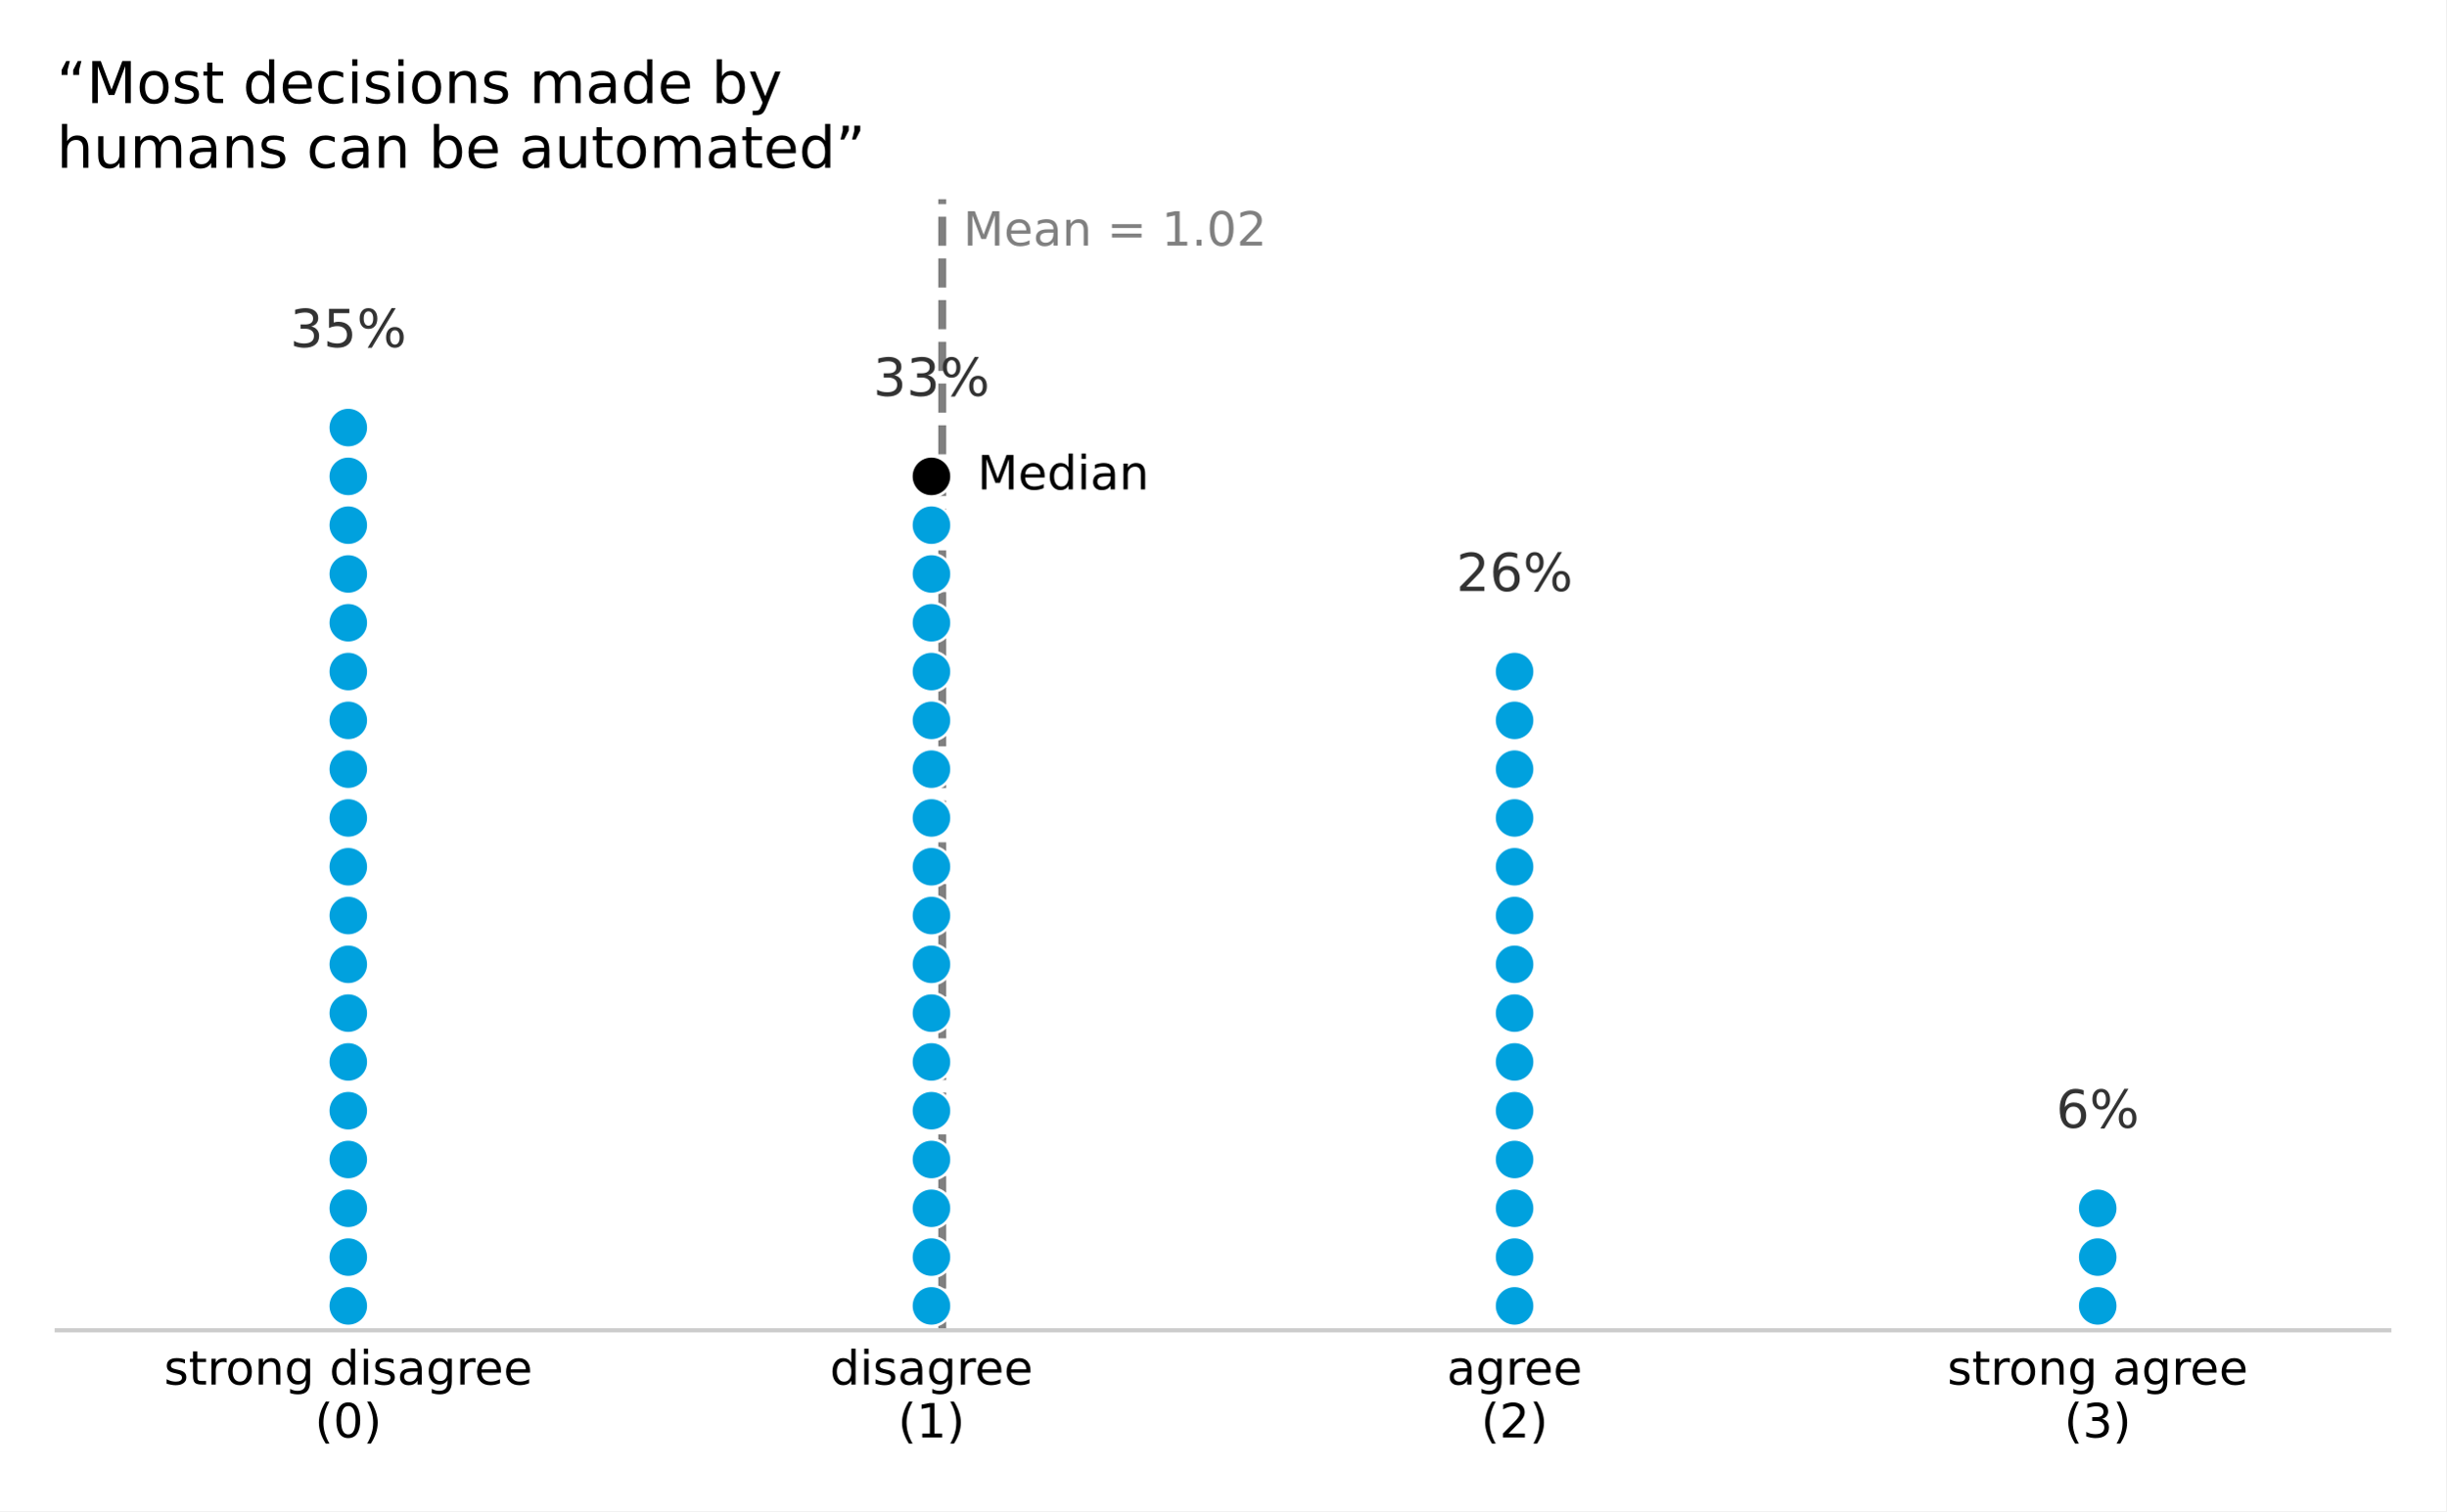
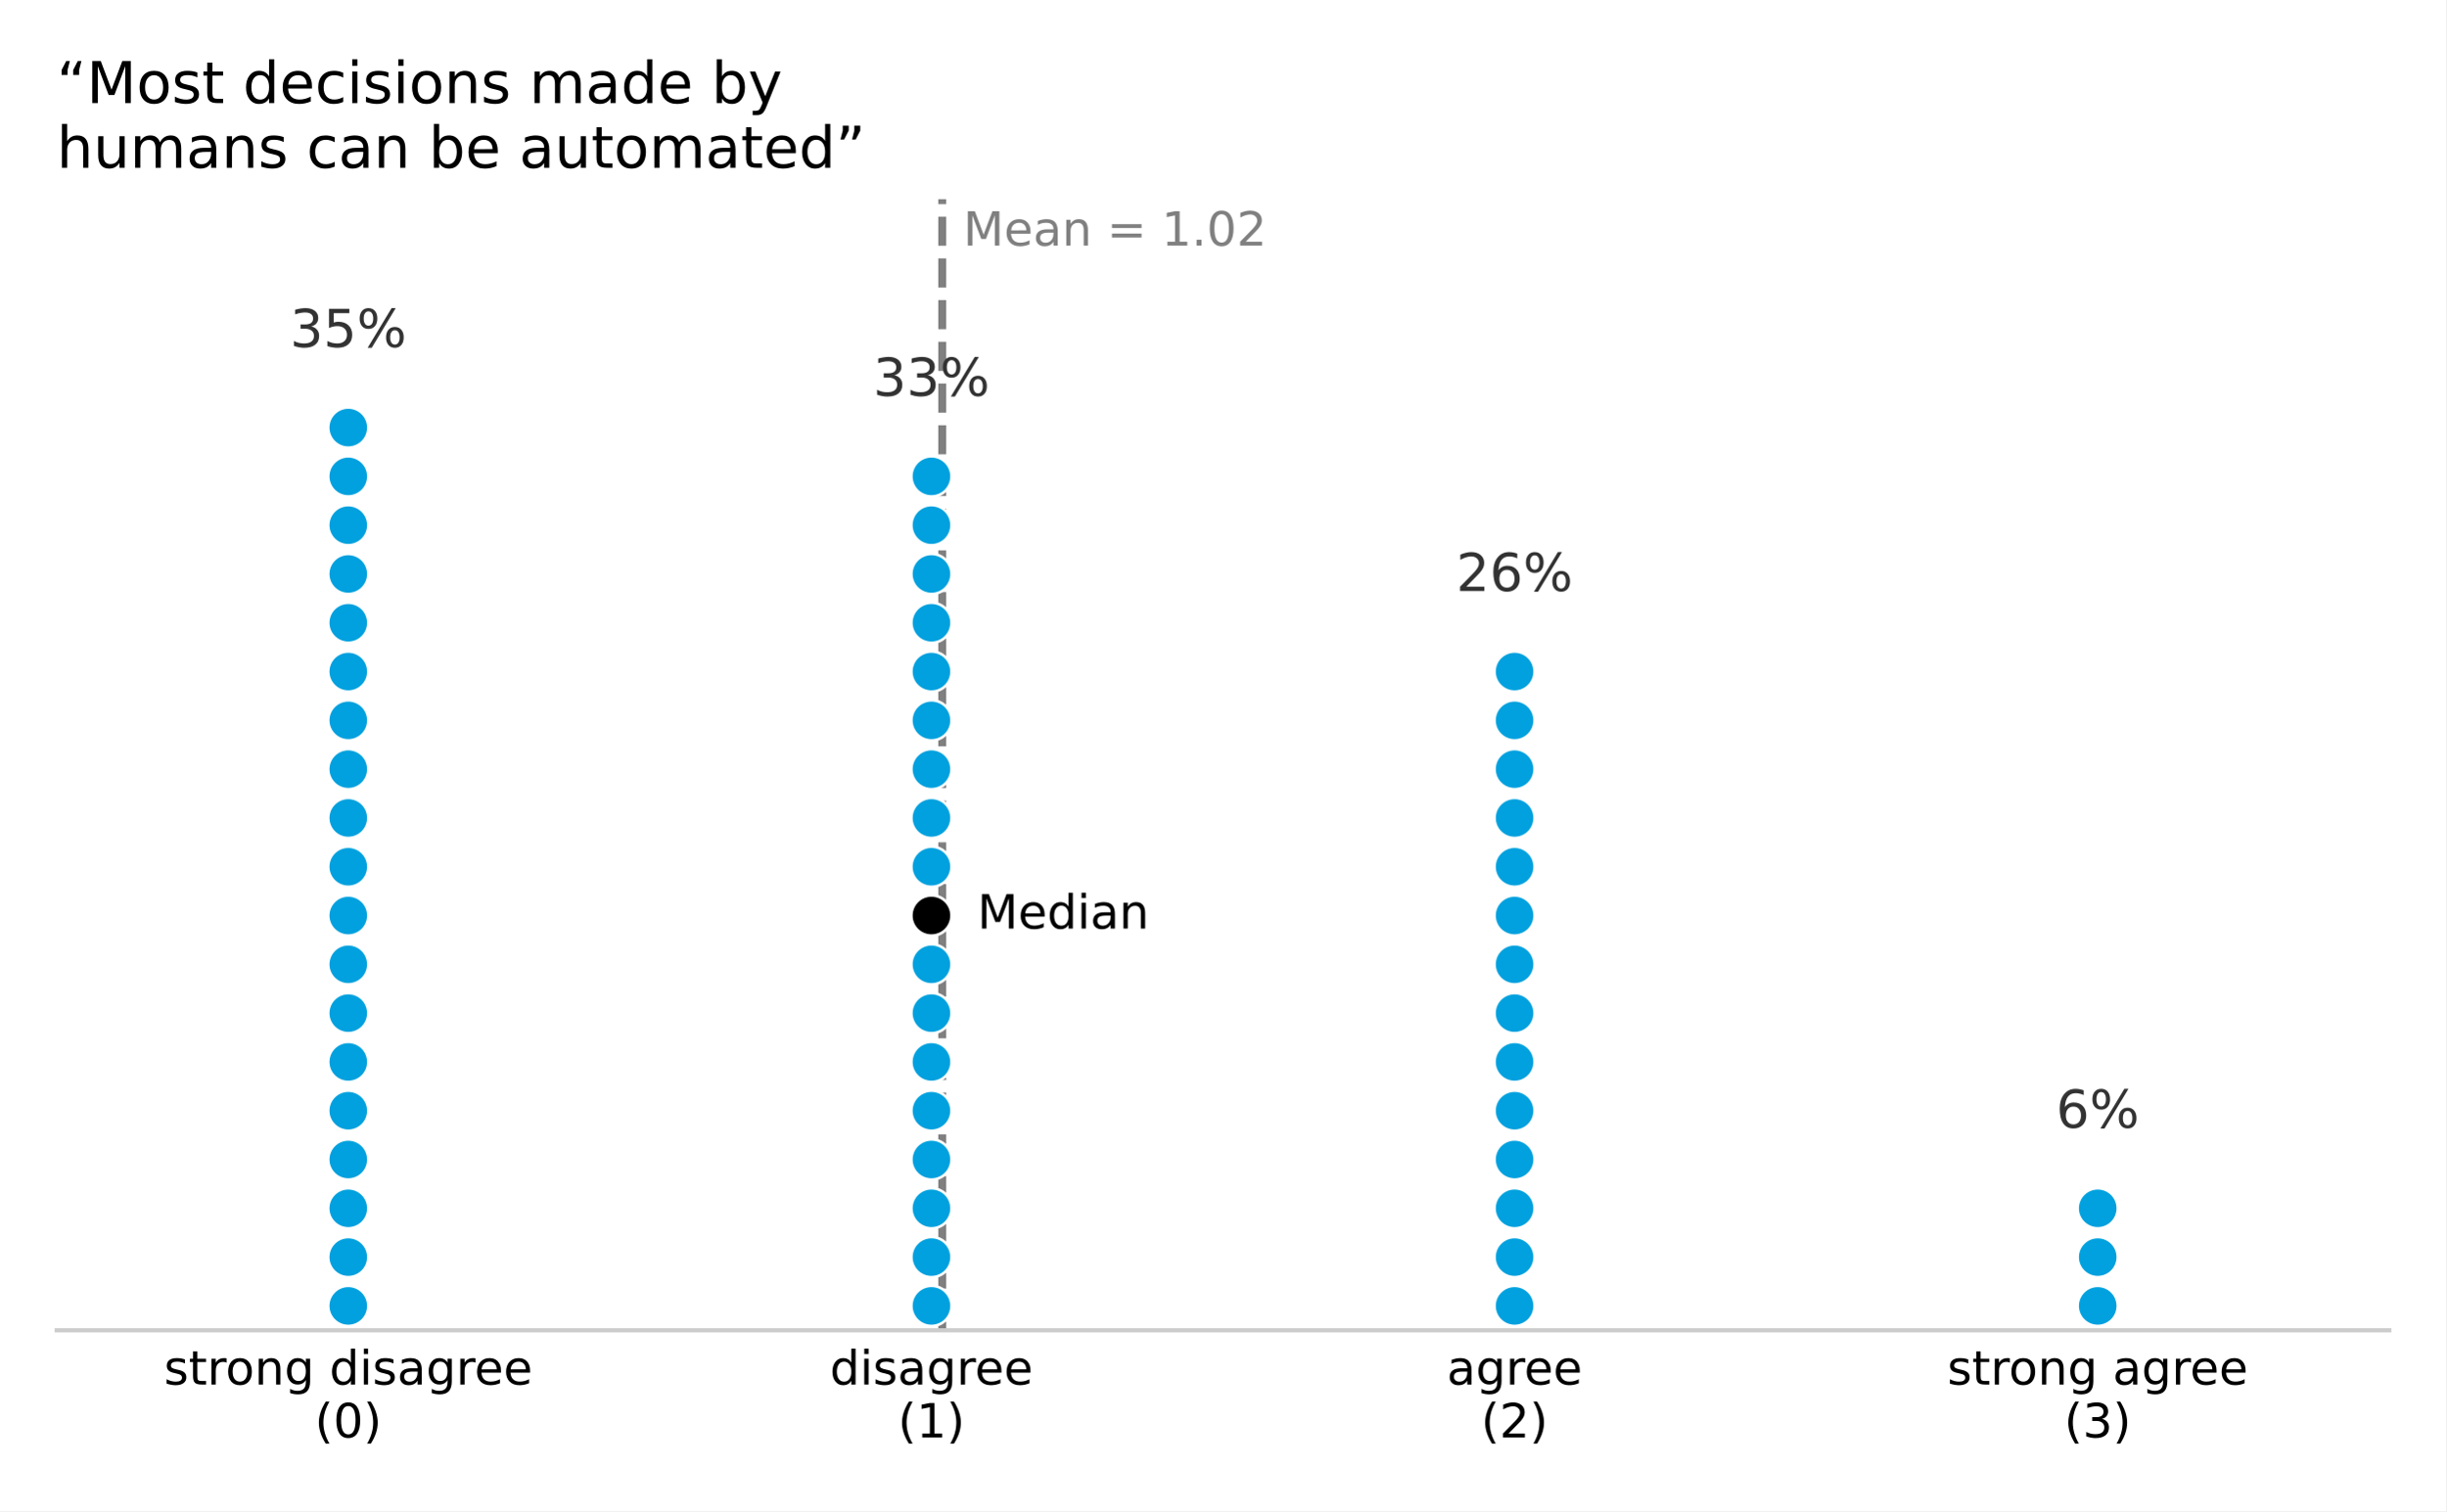
<svg xmlns="http://www.w3.org/2000/svg" xmlns:xlink="http://www.w3.org/1999/xlink" width="465.984pt" height="288pt" viewBox="0 0 465.984 288" version="1.1">
  <defs>
    <style type="text/css">*{stroke-linejoin: round; stroke-linecap: butt}</style>
  </defs>
  <g id="figure_1">
    <g id="patch_1">
      <path d="M 0 288  L 465.984 288  L 465.984 0  L 0 0  z " style="fill: #ffffff" />
    </g>
    <g id="axes_1">
      <g id="patch_2">
        <path d="M 10.8 253.54  L 455.184 253.54  L 455.184 37.968  L 10.8 37.968  z " style="fill: #ffffff" />
      </g>
      <g id="matplotlib.axis_1">
        <g id="xtick_1">
          <g id="line2d_1" />
          <g id="text_1">
            <g transform="translate(31.24659 263.8786) scale(0.09 -0.09)">
              <defs>
                <path id="DejaVuSans-73" d="M 2834 3397  L 2834 2853  Q 2591 2978 2328 3040  Q 2066 3103 1784 3103  Q 1356 3103 1142 2972  Q 928 2841 928 2578  Q 928 2378 1081 2264  Q 1234 2150 1697 2047  L 1894 2003  Q 2506 1872 2764 1633  Q 3022 1394 3022 966  Q 3022 478 2636 193  Q 2250 -91 1575 -91  Q 1294 -91 989 -36  Q 684 19 347 128  L 347 722  Q 666 556 975 473  Q 1284 391 1588 391  Q 1994 391 2212 530  Q 2431 669 2431 922  Q 2431 1156 2273 1281  Q 2116 1406 1581 1522  L 1381 1569  Q 847 1681 609 1914  Q 372 2147 372 2553  Q 372 3047 722 3315  Q 1072 3584 1716 3584  Q 2034 3584 2315 3537  Q 2597 3491 2834 3397  z " transform="scale(0.015625)" />
                <path id="DejaVuSans-74" d="M 1172 4494  L 1172 3500  L 2356 3500  L 2356 3053  L 1172 3053  L 1172 1153  Q 1172 725 1289 603  Q 1406 481 1766 481  L 2356 481  L 2356 0  L 1766 0  Q 1100 0 847 248  Q 594 497 594 1153  L 594 3053  L 172 3053  L 172 3500  L 594 3500  L 594 4494  L 1172 4494  z " transform="scale(0.015625)" />
                <path id="DejaVuSans-72" d="M 2631 2963  Q 2534 3019 2420 3045  Q 2306 3072 2169 3072  Q 1681 3072 1420 2755  Q 1159 2438 1159 1844  L 1159 0  L 581 0  L 581 3500  L 1159 3500  L 1159 2956  Q 1341 3275 1631 3429  Q 1922 3584 2338 3584  Q 2397 3584 2469 3576  Q 2541 3569 2628 3553  L 2631 2963  z " transform="scale(0.015625)" />
                <path id="DejaVuSans-6f" d="M 1959 3097  Q 1497 3097 1228 2736  Q 959 2375 959 1747  Q 959 1119 1226 758  Q 1494 397 1959 397  Q 2419 397 2687 759  Q 2956 1122 2956 1747  Q 2956 2369 2687 2733  Q 2419 3097 1959 3097  z M 1959 3584  Q 2709 3584 3137 3096  Q 3566 2609 3566 1747  Q 3566 888 3137 398  Q 2709 -91 1959 -91  Q 1206 -91 779 398  Q 353 888 353 1747  Q 353 2609 779 3096  Q 1206 3584 1959 3584  z " transform="scale(0.015625)" />
                <path id="DejaVuSans-6e" d="M 3513 2113  L 3513 0  L 2938 0  L 2938 2094  Q 2938 2591 2744 2837  Q 2550 3084 2163 3084  Q 1697 3084 1428 2787  Q 1159 2491 1159 1978  L 1159 0  L 581 0  L 581 3500  L 1159 3500  L 1159 2956  Q 1366 3272 1645 3428  Q 1925 3584 2291 3584  Q 2894 3584 3203 3211  Q 3513 2838 3513 2113  z " transform="scale(0.015625)" />
                <path id="DejaVuSans-67" d="M 2906 1791  Q 2906 2416 2648 2759  Q 2391 3103 1925 3103  Q 1463 3103 1205 2759  Q 947 2416 947 1791  Q 947 1169 1205 825  Q 1463 481 1925 481  Q 2391 481 2648 825  Q 2906 1169 2906 1791  z M 3481 434  Q 3481 -459 3084 -895  Q 2688 -1331 1869 -1331  Q 1566 -1331 1297 -1286  Q 1028 -1241 775 -1147  L 775 -588  Q 1028 -725 1275 -790  Q 1522 -856 1778 -856  Q 2344 -856 2625 -561  Q 2906 -266 2906 331  L 2906 616  Q 2728 306 2450 153  Q 2172 0 1784 0  Q 1141 0 747 490  Q 353 981 353 1791  Q 353 2603 747 3093  Q 1141 3584 1784 3584  Q 2172 3584 2450 3431  Q 2728 3278 2906 2969  L 2906 3500  L 3481 3500  L 3481 434  z " transform="scale(0.015625)" />
                <path id="DejaVuSans-20" transform="scale(0.015625)" />
                <path id="DejaVuSans-64" d="M 2906 2969  L 2906 4863  L 3481 4863  L 3481 0  L 2906 0  L 2906 525  Q 2725 213 2448 61  Q 2172 -91 1784 -91  Q 1150 -91 751 415  Q 353 922 353 1747  Q 353 2572 751 3078  Q 1150 3584 1784 3584  Q 2172 3584 2448 3432  Q 2725 3281 2906 2969  z M 947 1747  Q 947 1113 1208 752  Q 1469 391 1925 391  Q 2381 391 2643 752  Q 2906 1113 2906 1747  Q 2906 2381 2643 2742  Q 2381 3103 1925 3103  Q 1469 3103 1208 2742  Q 947 2381 947 1747  z " transform="scale(0.015625)" />
                <path id="DejaVuSans-69" d="M 603 3500  L 1178 3500  L 1178 0  L 603 0  L 603 3500  z M 603 4863  L 1178 4863  L 1178 4134  L 603 4134  L 603 4863  z " transform="scale(0.015625)" />
                <path id="DejaVuSans-61" d="M 2194 1759  Q 1497 1759 1228 1600  Q 959 1441 959 1056  Q 959 750 1161 570  Q 1363 391 1709 391  Q 2188 391 2477 730  Q 2766 1069 2766 1631  L 2766 1759  L 2194 1759  z M 3341 1997  L 3341 0  L 2766 0  L 2766 531  Q 2569 213 2275 61  Q 1981 -91 1556 -91  Q 1019 -91 701 211  Q 384 513 384 1019  Q 384 1609 779 1909  Q 1175 2209 1959 2209  L 2766 2209  L 2766 2266  Q 2766 2663 2505 2880  Q 2244 3097 1772 3097  Q 1472 3097 1187 3025  Q 903 2953 641 2809  L 641 3341  Q 956 3463 1253 3523  Q 1550 3584 1831 3584  Q 2591 3584 2966 3190  Q 3341 2797 3341 1997  z " transform="scale(0.015625)" />
                <path id="DejaVuSans-65" d="M 3597 1894  L 3597 1613  L 953 1613  Q 991 1019 1311 708  Q 1631 397 2203 397  Q 2534 397 2845 478  Q 3156 559 3463 722  L 3463 178  Q 3153 47 2828 -22  Q 2503 -91 2169 -91  Q 1331 -91 842 396  Q 353 884 353 1716  Q 353 2575 817 3079  Q 1281 3584 2069 3584  Q 2775 3584 3186 3129  Q 3597 2675 3597 1894  z M 3022 2063  Q 3016 2534 2758 2815  Q 2500 3097 2075 3097  Q 1594 3097 1305 2825  Q 1016 2553 972 2059  L 3022 2063  z " transform="scale(0.015625)" />
              </defs>
              <use xlink:href="#DejaVuSans-73" />
              <use xlink:href="#DejaVuSans-74" x="52.1" />
              <use xlink:href="#DejaVuSans-72" x="91.309" />
              <use xlink:href="#DejaVuSans-6f" x="130.172" />
              <use xlink:href="#DejaVuSans-6e" x="191.354" />
              <use xlink:href="#DejaVuSans-67" x="254.732" />
              <use xlink:href="#DejaVuSans-20" x="318.209" />
              <use xlink:href="#DejaVuSans-64" x="349.996" />
              <use xlink:href="#DejaVuSans-69" x="413.473" />
              <use xlink:href="#DejaVuSans-73" x="441.256" />
              <use xlink:href="#DejaVuSans-61" x="493.355" />
              <use xlink:href="#DejaVuSans-67" x="554.635" />
              <use xlink:href="#DejaVuSans-72" x="618.111" />
              <use xlink:href="#DejaVuSans-65" x="656.975" />
              <use xlink:href="#DejaVuSans-65" x="718.498" />
            </g>
            <g transform="translate(59.97347 273.9566) scale(0.09 -0.09)">
              <defs>
                <path id="DejaVuSans-28" d="M 1984 4856  Q 1566 4138 1362 3434  Q 1159 2731 1159 2009  Q 1159 1288 1364 580  Q 1569 -128 1984 -844  L 1484 -844  Q 1016 -109 783 600  Q 550 1309 550 2009  Q 550 2706 781 3412  Q 1013 4119 1484 4856  L 1984 4856  z " transform="scale(0.015625)" />
                <path id="DejaVuSans-30" d="M 2034 4250  Q 1547 4250 1301 3770  Q 1056 3291 1056 2328  Q 1056 1369 1301 889  Q 1547 409 2034 409  Q 2525 409 2770 889  Q 3016 1369 3016 2328  Q 3016 3291 2770 3770  Q 2525 4250 2034 4250  z M 2034 4750  Q 2819 4750 3233 4129  Q 3647 3509 3647 2328  Q 3647 1150 3233 529  Q 2819 -91 2034 -91  Q 1250 -91 836 529  Q 422 1150 422 2328  Q 422 3509 836 4129  Q 1250 4750 2034 4750  z " transform="scale(0.015625)" />
                <path id="DejaVuSans-29" d="M 513 4856  L 1013 4856  Q 1481 4119 1714 3412  Q 1947 2706 1947 2009  Q 1947 1309 1714 600  Q 1481 -109 1013 -844  L 513 -844  Q 928 -128 1133 580  Q 1338 1288 1338 2009  Q 1338 2731 1133 3434  Q 928 4138 513 4856  z " transform="scale(0.015625)" />
              </defs>
              <use xlink:href="#DejaVuSans-28" />
              <use xlink:href="#DejaVuSans-30" x="39.014" />
              <use xlink:href="#DejaVuSans-29" x="102.637" />
            </g>
          </g>
        </g>
        <g id="xtick_2">
          <g id="line2d_2" />
          <g id="text_2">
            <g transform="translate(158.0919 263.8786) scale(0.09 -0.09)">
              <use xlink:href="#DejaVuSans-64" />
              <use xlink:href="#DejaVuSans-69" x="63.477" />
              <use xlink:href="#DejaVuSans-73" x="91.26" />
              <use xlink:href="#DejaVuSans-61" x="143.359" />
              <use xlink:href="#DejaVuSans-67" x="204.639" />
              <use xlink:href="#DejaVuSans-72" x="268.115" />
              <use xlink:href="#DejaVuSans-65" x="306.979" />
              <use xlink:href="#DejaVuSans-65" x="368.502" />
            </g>
            <g transform="translate(171.0695 273.9566) scale(0.09 -0.09)">
              <defs>
                <path id="DejaVuSans-31" d="M 794 531  L 1825 531  L 1825 4091  L 703 3866  L 703 4441  L 1819 4666  L 2450 4666  L 2450 531  L 3481 531  L 3481 0  L 794 0  L 794 531  z " transform="scale(0.015625)" />
              </defs>
              <use xlink:href="#DejaVuSans-28" />
              <use xlink:href="#DejaVuSans-31" x="39.014" />
              <use xlink:href="#DejaVuSans-29" x="102.637" />
            </g>
          </g>
        </g>
        <g id="xtick_3">
          <g id="line2d_3" />
          <g id="text_3">
            <g transform="translate(275.6391 263.8786) scale(0.09 -0.09)">
              <use xlink:href="#DejaVuSans-61" />
              <use xlink:href="#DejaVuSans-67" x="61.279" />
              <use xlink:href="#DejaVuSans-72" x="124.756" />
              <use xlink:href="#DejaVuSans-65" x="163.619" />
              <use xlink:href="#DejaVuSans-65" x="225.143" />
            </g>
            <g transform="translate(282.1655 273.9566) scale(0.09 -0.09)">
              <defs>
                <path id="DejaVuSans-32" d="M 1228 531  L 3431 531  L 3431 0  L 469 0  L 469 531  Q 828 903 1448 1529  Q 2069 2156 2228 2338  Q 2531 2678 2651 2914  Q 2772 3150 2772 3378  Q 2772 3750 2511 3984  Q 2250 4219 1831 4219  Q 1534 4219 1204 4116  Q 875 4013 500 3803  L 500 4441  Q 881 4594 1212 4672  Q 1544 4750 1819 4750  Q 2544 4750 2975 4387  Q 3406 4025 3406 3419  Q 3406 3131 3298 2873  Q 3191 2616 2906 2266  Q 2828 2175 2409 1742  Q 1991 1309 1228 531  z " transform="scale(0.015625)" />
              </defs>
              <use xlink:href="#DejaVuSans-28" />
              <use xlink:href="#DejaVuSans-32" x="39.014" />
              <use xlink:href="#DejaVuSans-29" x="102.637" />
            </g>
          </g>
        </g>
        <g id="xtick_4">
          <g id="line2d_4" />
          <g id="text_4">
            <g transform="translate(370.9858 263.8786) scale(0.09 -0.09)">
              <use xlink:href="#DejaVuSans-73" />
              <use xlink:href="#DejaVuSans-74" x="52.1" />
              <use xlink:href="#DejaVuSans-72" x="91.309" />
              <use xlink:href="#DejaVuSans-6f" x="130.172" />
              <use xlink:href="#DejaVuSans-6e" x="191.354" />
              <use xlink:href="#DejaVuSans-67" x="254.732" />
              <use xlink:href="#DejaVuSans-20" x="318.209" />
              <use xlink:href="#DejaVuSans-61" x="349.996" />
              <use xlink:href="#DejaVuSans-67" x="411.275" />
              <use xlink:href="#DejaVuSans-72" x="474.752" />
              <use xlink:href="#DejaVuSans-65" x="513.615" />
              <use xlink:href="#DejaVuSans-65" x="575.139" />
            </g>
            <g transform="translate(393.2615 273.9566) scale(0.09 -0.09)">
              <defs>
                <path id="DejaVuSans-33" d="M 2597 2516  Q 3050 2419 3304 2112  Q 3559 1806 3559 1356  Q 3559 666 3084 287  Q 2609 -91 1734 -91  Q 1441 -91 1130 -33  Q 819 25 488 141  L 488 750  Q 750 597 1062 519  Q 1375 441 1716 441  Q 2309 441 2620 675  Q 2931 909 2931 1356  Q 2931 1769 2642 2001  Q 2353 2234 1838 2234  L 1294 2234  L 1294 2753  L 1863 2753  Q 2328 2753 2575 2939  Q 2822 3125 2822 3475  Q 2822 3834 2567 4026  Q 2313 4219 1838 4219  Q 1578 4219 1281 4162  Q 984 4106 628 3988  L 628 4550  Q 988 4650 1302 4700  Q 1616 4750 1894 4750  Q 2613 4750 3031 4423  Q 3450 4097 3450 3541  Q 3450 3153 3228 2886  Q 3006 2619 2597 2516  z " transform="scale(0.015625)" />
              </defs>
              <use xlink:href="#DejaVuSans-28" />
              <use xlink:href="#DejaVuSans-33" x="39.014" />
              <use xlink:href="#DejaVuSans-29" x="102.637" />
            </g>
          </g>
        </g>
      </g>
      <g id="matplotlib.axis_2" />
      <g id="line2d_5">
-         <path d="M 179.501 253.54  L 179.501 37.968  " clip-path="url(#p0161df9620)" style="fill: none; stroke-dasharray: 5.55,2.4; stroke-dashoffset: 0; stroke: #808080; stroke-width: 1.5" />
+         <path d="M 179.501 253.54  L 179.501 37.968  " clip-path="url(#p828421440a)" style="fill: none; stroke-dasharray: 5.55,2.4; stroke-dashoffset: 0; stroke: #808080; stroke-width: 1.5" />
      </g>
      <g id="patch_3">
        <path d="M 10.8 253.54  L 455.184 253.54  " style="fill: none; stroke: #cccccc; stroke-width: 0.8; stroke-linejoin: miter; stroke-linecap: square" />
      </g>
      <g id="PathCollection_1">
        <defs>
-           <path id="mcee58bbe96" d="M 0 3.827  C 1.015 3.827 1.988 3.424 2.706 2.706  C 3.424 1.988 3.827 1.015 3.827 0  C 3.827 -1.015 3.424 -1.988 2.706 -2.706  C 1.988 -3.424 1.015 -3.827 0 -3.827  C -1.015 -3.827 -1.988 -3.424 -2.706 -2.706  C -3.424 -1.988 -3.827 -1.015 -3.827 0  C -3.827 1.015 -3.424 1.988 -2.706 2.706  C -1.988 3.424 -1.015 3.827 0 3.827  z " style="stroke: #ffffff; stroke-width: 0.5" />
+           <path id="m1b2f3c7cec" d="M 0 3.827  C 1.015 3.827 1.988 3.424 2.706 2.706  C 3.424 1.988 3.827 1.015 3.827 0  C 3.827 -1.015 3.424 -1.988 2.706 -2.706  C 1.988 -3.424 1.015 -3.827 0 -3.827  C -1.015 -3.827 -1.988 -3.424 -2.706 -2.706  C -3.424 -1.988 -3.827 -1.015 -3.827 0  C -3.827 1.015 -3.424 1.988 -2.706 2.706  C -1.988 3.424 -1.015 3.827 0 3.827  z " style="stroke: #ffffff; stroke-width: 0.5" />
        </defs>
-         <g clip-path="url(#p0161df9620)">
-           <use xlink:href="#mcee58bbe96" x="66.348" y="248.89" style="fill: #00a1de; stroke: #ffffff; stroke-width: 0.5" />
-           <use xlink:href="#mcee58bbe96" x="66.348" y="239.59" style="fill: #00a1de; stroke: #ffffff; stroke-width: 0.5" />
-           <use xlink:href="#mcee58bbe96" x="66.348" y="230.29" style="fill: #00a1de; stroke: #ffffff; stroke-width: 0.5" />
-           <use xlink:href="#mcee58bbe96" x="66.348" y="220.99" style="fill: #00a1de; stroke: #ffffff; stroke-width: 0.5" />
-           <use xlink:href="#mcee58bbe96" x="66.348" y="211.69" style="fill: #00a1de; stroke: #ffffff; stroke-width: 0.5" />
-           <use xlink:href="#mcee58bbe96" x="66.348" y="202.39" style="fill: #00a1de; stroke: #ffffff; stroke-width: 0.5" />
-           <use xlink:href="#mcee58bbe96" x="66.348" y="193.091" style="fill: #00a1de; stroke: #ffffff; stroke-width: 0.5" />
-           <use xlink:href="#mcee58bbe96" x="66.348" y="183.791" style="fill: #00a1de; stroke: #ffffff; stroke-width: 0.5" />
-           <use xlink:href="#mcee58bbe96" x="66.348" y="174.491" style="fill: #00a1de; stroke: #ffffff; stroke-width: 0.5" />
-           <use xlink:href="#mcee58bbe96" x="66.348" y="165.191" style="fill: #00a1de; stroke: #ffffff; stroke-width: 0.5" />
-           <use xlink:href="#mcee58bbe96" x="66.348" y="155.891" style="fill: #00a1de; stroke: #ffffff; stroke-width: 0.5" />
-           <use xlink:href="#mcee58bbe96" x="66.348" y="146.591" style="fill: #00a1de; stroke: #ffffff; stroke-width: 0.5" />
-           <use xlink:href="#mcee58bbe96" x="66.348" y="137.291" style="fill: #00a1de; stroke: #ffffff; stroke-width: 0.5" />
-           <use xlink:href="#mcee58bbe96" x="66.348" y="127.991" style="fill: #00a1de; stroke: #ffffff; stroke-width: 0.5" />
-           <use xlink:href="#mcee58bbe96" x="66.348" y="118.691" style="fill: #00a1de; stroke: #ffffff; stroke-width: 0.5" />
-           <use xlink:href="#mcee58bbe96" x="66.348" y="109.391" style="fill: #00a1de; stroke: #ffffff; stroke-width: 0.5" />
-           <use xlink:href="#mcee58bbe96" x="66.348" y="100.091" style="fill: #00a1de; stroke: #ffffff; stroke-width: 0.5" />
-           <use xlink:href="#mcee58bbe96" x="66.348" y="90.792" style="fill: #00a1de; stroke: #ffffff; stroke-width: 0.5" />
-           <use xlink:href="#mcee58bbe96" x="66.348" y="81.492" style="fill: #00a1de; stroke: #ffffff; stroke-width: 0.5" />
+         <g clip-path="url(#p828421440a)">
+           <use xlink:href="#m1b2f3c7cec" x="66.348" y="248.89" style="fill: #00a1de; stroke: #ffffff; stroke-width: 0.5" />
+           <use xlink:href="#m1b2f3c7cec" x="66.348" y="239.59" style="fill: #00a1de; stroke: #ffffff; stroke-width: 0.5" />
+           <use xlink:href="#m1b2f3c7cec" x="66.348" y="230.29" style="fill: #00a1de; stroke: #ffffff; stroke-width: 0.5" />
+           <use xlink:href="#m1b2f3c7cec" x="66.348" y="220.99" style="fill: #00a1de; stroke: #ffffff; stroke-width: 0.5" />
+           <use xlink:href="#m1b2f3c7cec" x="66.348" y="211.69" style="fill: #00a1de; stroke: #ffffff; stroke-width: 0.5" />
+           <use xlink:href="#m1b2f3c7cec" x="66.348" y="202.39" style="fill: #00a1de; stroke: #ffffff; stroke-width: 0.5" />
+           <use xlink:href="#m1b2f3c7cec" x="66.348" y="193.091" style="fill: #00a1de; stroke: #ffffff; stroke-width: 0.5" />
+           <use xlink:href="#m1b2f3c7cec" x="66.348" y="183.791" style="fill: #00a1de; stroke: #ffffff; stroke-width: 0.5" />
+           <use xlink:href="#m1b2f3c7cec" x="66.348" y="174.491" style="fill: #00a1de; stroke: #ffffff; stroke-width: 0.5" />
+           <use xlink:href="#m1b2f3c7cec" x="66.348" y="165.191" style="fill: #00a1de; stroke: #ffffff; stroke-width: 0.5" />
+           <use xlink:href="#m1b2f3c7cec" x="66.348" y="155.891" style="fill: #00a1de; stroke: #ffffff; stroke-width: 0.5" />
+           <use xlink:href="#m1b2f3c7cec" x="66.348" y="146.591" style="fill: #00a1de; stroke: #ffffff; stroke-width: 0.5" />
+           <use xlink:href="#m1b2f3c7cec" x="66.348" y="137.291" style="fill: #00a1de; stroke: #ffffff; stroke-width: 0.5" />
+           <use xlink:href="#m1b2f3c7cec" x="66.348" y="127.991" style="fill: #00a1de; stroke: #ffffff; stroke-width: 0.5" />
+           <use xlink:href="#m1b2f3c7cec" x="66.348" y="118.691" style="fill: #00a1de; stroke: #ffffff; stroke-width: 0.5" />
+           <use xlink:href="#m1b2f3c7cec" x="66.348" y="109.391" style="fill: #00a1de; stroke: #ffffff; stroke-width: 0.5" />
+           <use xlink:href="#m1b2f3c7cec" x="66.348" y="100.091" style="fill: #00a1de; stroke: #ffffff; stroke-width: 0.5" />
+           <use xlink:href="#m1b2f3c7cec" x="66.348" y="90.792" style="fill: #00a1de; stroke: #ffffff; stroke-width: 0.5" />
+           <use xlink:href="#m1b2f3c7cec" x="66.348" y="81.492" style="fill: #00a1de; stroke: #ffffff; stroke-width: 0.5" />
        </g>
      </g>
      <g id="text_5">
        <g style="fill: #333333" transform="translate(55.23472 66.13907) scale(0.1 -0.1)">
          <defs>
            <path id="DejaVuSans-35" d="M 691 4666  L 3169 4666  L 3169 4134  L 1269 4134  L 1269 2991  Q 1406 3038 1543 3061  Q 1681 3084 1819 3084  Q 2600 3084 3056 2656  Q 3513 2228 3513 1497  Q 3513 744 3044 326  Q 2575 -91 1722 -91  Q 1428 -91 1123 -41  Q 819 9 494 109  L 494 744  Q 775 591 1075 516  Q 1375 441 1709 441  Q 2250 441 2565 725  Q 2881 1009 2881 1497  Q 2881 1984 2565 2268  Q 2250 2553 1709 2553  Q 1456 2553 1204 2497  Q 953 2441 691 2322  L 691 4666  z " transform="scale(0.015625)" />
            <path id="DejaVuSans-25" d="M 4653 2053  Q 4381 2053 4226 1822  Q 4072 1591 4072 1178  Q 4072 772 4226 539  Q 4381 306 4653 306  Q 4919 306 5073 539  Q 5228 772 5228 1178  Q 5228 1588 5073 1820  Q 4919 2053 4653 2053  z M 4653 2450  Q 5147 2450 5437 2106  Q 5728 1763 5728 1178  Q 5728 594 5436 251  Q 5144 -91 4653 -91  Q 4153 -91 3862 251  Q 3572 594 3572 1178  Q 3572 1766 3864 2108  Q 4156 2450 4653 2450  z M 1428 4353  Q 1159 4353 1004 4120  Q 850 3888 850 3481  Q 850 3069 1003 2837  Q 1156 2606 1428 2606  Q 1700 2606 1854 2837  Q 2009 3069 2009 3481  Q 2009 3884 1853 4118  Q 1697 4353 1428 4353  z M 4250 4750  L 4750 4750  L 1831 -91  L 1331 -91  L 4250 4750  z M 1428 4750  Q 1922 4750 2215 4408  Q 2509 4066 2509 3481  Q 2509 2891 2217 2550  Q 1925 2209 1428 2209  Q 931 2209 642 2551  Q 353 2894 353 3481  Q 353 4063 643 4406  Q 934 4750 1428 4750  z " transform="scale(0.015625)" />
          </defs>
          <use xlink:href="#DejaVuSans-33" />
          <use xlink:href="#DejaVuSans-35" x="63.623" />
          <use xlink:href="#DejaVuSans-25" x="127.246" />
        </g>
      </g>
      <g id="PathCollection_2">
-         <g clip-path="url(#p0161df9620)">
-           <use xlink:href="#mcee58bbe96" x="177.444" y="248.89" style="fill: #00a1de; stroke: #ffffff; stroke-width: 0.5" />
-           <use xlink:href="#mcee58bbe96" x="177.444" y="239.59" style="fill: #00a1de; stroke: #ffffff; stroke-width: 0.5" />
-           <use xlink:href="#mcee58bbe96" x="177.444" y="230.29" style="fill: #00a1de; stroke: #ffffff; stroke-width: 0.5" />
-           <use xlink:href="#mcee58bbe96" x="177.444" y="220.99" style="fill: #00a1de; stroke: #ffffff; stroke-width: 0.5" />
-           <use xlink:href="#mcee58bbe96" x="177.444" y="211.69" style="fill: #00a1de; stroke: #ffffff; stroke-width: 0.5" />
-           <use xlink:href="#mcee58bbe96" x="177.444" y="202.39" style="fill: #00a1de; stroke: #ffffff; stroke-width: 0.5" />
-           <use xlink:href="#mcee58bbe96" x="177.444" y="193.091" style="fill: #00a1de; stroke: #ffffff; stroke-width: 0.5" />
-           <use xlink:href="#mcee58bbe96" x="177.444" y="183.791" style="fill: #00a1de; stroke: #ffffff; stroke-width: 0.5" />
-           <use xlink:href="#mcee58bbe96" x="177.444" y="174.491" style="fill: #00a1de; stroke: #ffffff; stroke-width: 0.5" />
-           <use xlink:href="#mcee58bbe96" x="177.444" y="165.191" style="fill: #00a1de; stroke: #ffffff; stroke-width: 0.5" />
-           <use xlink:href="#mcee58bbe96" x="177.444" y="155.891" style="fill: #00a1de; stroke: #ffffff; stroke-width: 0.5" />
-           <use xlink:href="#mcee58bbe96" x="177.444" y="146.591" style="fill: #00a1de; stroke: #ffffff; stroke-width: 0.5" />
-           <use xlink:href="#mcee58bbe96" x="177.444" y="137.291" style="fill: #00a1de; stroke: #ffffff; stroke-width: 0.5" />
-           <use xlink:href="#mcee58bbe96" x="177.444" y="127.991" style="fill: #00a1de; stroke: #ffffff; stroke-width: 0.5" />
-           <use xlink:href="#mcee58bbe96" x="177.444" y="118.691" style="fill: #00a1de; stroke: #ffffff; stroke-width: 0.5" />
-           <use xlink:href="#mcee58bbe96" x="177.444" y="109.391" style="fill: #00a1de; stroke: #ffffff; stroke-width: 0.5" />
-           <use xlink:href="#mcee58bbe96" x="177.444" y="100.091" style="fill: #00a1de; stroke: #ffffff; stroke-width: 0.5" />
-           <use xlink:href="#mcee58bbe96" x="177.444" y="90.792" style="fill: #00a1de; stroke: #ffffff; stroke-width: 0.5" />
+         <g clip-path="url(#p828421440a)">
+           <use xlink:href="#m1b2f3c7cec" x="177.444" y="248.89" style="fill: #00a1de; stroke: #ffffff; stroke-width: 0.5" />
+           <use xlink:href="#m1b2f3c7cec" x="177.444" y="239.59" style="fill: #00a1de; stroke: #ffffff; stroke-width: 0.5" />
+           <use xlink:href="#m1b2f3c7cec" x="177.444" y="230.29" style="fill: #00a1de; stroke: #ffffff; stroke-width: 0.5" />
+           <use xlink:href="#m1b2f3c7cec" x="177.444" y="220.99" style="fill: #00a1de; stroke: #ffffff; stroke-width: 0.5" />
+           <use xlink:href="#m1b2f3c7cec" x="177.444" y="211.69" style="fill: #00a1de; stroke: #ffffff; stroke-width: 0.5" />
+           <use xlink:href="#m1b2f3c7cec" x="177.444" y="202.39" style="fill: #00a1de; stroke: #ffffff; stroke-width: 0.5" />
+           <use xlink:href="#m1b2f3c7cec" x="177.444" y="193.091" style="fill: #00a1de; stroke: #ffffff; stroke-width: 0.5" />
+           <use xlink:href="#m1b2f3c7cec" x="177.444" y="183.791" style="fill: #00a1de; stroke: #ffffff; stroke-width: 0.5" />
+           <use xlink:href="#m1b2f3c7cec" x="177.444" y="174.491" style="fill: #00a1de; stroke: #ffffff; stroke-width: 0.5" />
+           <use xlink:href="#m1b2f3c7cec" x="177.444" y="165.191" style="fill: #00a1de; stroke: #ffffff; stroke-width: 0.5" />
+           <use xlink:href="#m1b2f3c7cec" x="177.444" y="155.891" style="fill: #00a1de; stroke: #ffffff; stroke-width: 0.5" />
+           <use xlink:href="#m1b2f3c7cec" x="177.444" y="146.591" style="fill: #00a1de; stroke: #ffffff; stroke-width: 0.5" />
+           <use xlink:href="#m1b2f3c7cec" x="177.444" y="137.291" style="fill: #00a1de; stroke: #ffffff; stroke-width: 0.5" />
+           <use xlink:href="#m1b2f3c7cec" x="177.444" y="127.991" style="fill: #00a1de; stroke: #ffffff; stroke-width: 0.5" />
+           <use xlink:href="#m1b2f3c7cec" x="177.444" y="118.691" style="fill: #00a1de; stroke: #ffffff; stroke-width: 0.5" />
+           <use xlink:href="#m1b2f3c7cec" x="177.444" y="109.391" style="fill: #00a1de; stroke: #ffffff; stroke-width: 0.5" />
+           <use xlink:href="#m1b2f3c7cec" x="177.444" y="100.091" style="fill: #00a1de; stroke: #ffffff; stroke-width: 0.5" />
+           <use xlink:href="#m1b2f3c7cec" x="177.444" y="90.792" style="fill: #00a1de; stroke: #ffffff; stroke-width: 0.5" />
        </g>
      </g>
      <g id="text_6">
        <g style="fill: #333333" transform="translate(166.3307 75.43899) scale(0.1 -0.1)">
          <use xlink:href="#DejaVuSans-33" />
          <use xlink:href="#DejaVuSans-33" x="63.623" />
          <use xlink:href="#DejaVuSans-25" x="127.246" />
        </g>
      </g>
      <g id="PathCollection_3">
-         <g clip-path="url(#p0161df9620)">
-           <use xlink:href="#mcee58bbe96" x="288.54" y="248.89" style="fill: #00a1de; stroke: #ffffff; stroke-width: 0.5" />
-           <use xlink:href="#mcee58bbe96" x="288.54" y="239.59" style="fill: #00a1de; stroke: #ffffff; stroke-width: 0.5" />
-           <use xlink:href="#mcee58bbe96" x="288.54" y="230.29" style="fill: #00a1de; stroke: #ffffff; stroke-width: 0.5" />
-           <use xlink:href="#mcee58bbe96" x="288.54" y="220.99" style="fill: #00a1de; stroke: #ffffff; stroke-width: 0.5" />
-           <use xlink:href="#mcee58bbe96" x="288.54" y="211.69" style="fill: #00a1de; stroke: #ffffff; stroke-width: 0.5" />
-           <use xlink:href="#mcee58bbe96" x="288.54" y="202.39" style="fill: #00a1de; stroke: #ffffff; stroke-width: 0.5" />
-           <use xlink:href="#mcee58bbe96" x="288.54" y="193.091" style="fill: #00a1de; stroke: #ffffff; stroke-width: 0.5" />
-           <use xlink:href="#mcee58bbe96" x="288.54" y="183.791" style="fill: #00a1de; stroke: #ffffff; stroke-width: 0.5" />
-           <use xlink:href="#mcee58bbe96" x="288.54" y="174.491" style="fill: #00a1de; stroke: #ffffff; stroke-width: 0.5" />
-           <use xlink:href="#mcee58bbe96" x="288.54" y="165.191" style="fill: #00a1de; stroke: #ffffff; stroke-width: 0.5" />
-           <use xlink:href="#mcee58bbe96" x="288.54" y="155.891" style="fill: #00a1de; stroke: #ffffff; stroke-width: 0.5" />
-           <use xlink:href="#mcee58bbe96" x="288.54" y="146.591" style="fill: #00a1de; stroke: #ffffff; stroke-width: 0.5" />
-           <use xlink:href="#mcee58bbe96" x="288.54" y="137.291" style="fill: #00a1de; stroke: #ffffff; stroke-width: 0.5" />
-           <use xlink:href="#mcee58bbe96" x="288.54" y="127.991" style="fill: #00a1de; stroke: #ffffff; stroke-width: 0.5" />
+         <g clip-path="url(#p828421440a)">
+           <use xlink:href="#m1b2f3c7cec" x="288.54" y="248.89" style="fill: #00a1de; stroke: #ffffff; stroke-width: 0.5" />
+           <use xlink:href="#m1b2f3c7cec" x="288.54" y="239.59" style="fill: #00a1de; stroke: #ffffff; stroke-width: 0.5" />
+           <use xlink:href="#m1b2f3c7cec" x="288.54" y="230.29" style="fill: #00a1de; stroke: #ffffff; stroke-width: 0.5" />
+           <use xlink:href="#m1b2f3c7cec" x="288.54" y="220.99" style="fill: #00a1de; stroke: #ffffff; stroke-width: 0.5" />
+           <use xlink:href="#m1b2f3c7cec" x="288.54" y="211.69" style="fill: #00a1de; stroke: #ffffff; stroke-width: 0.5" />
+           <use xlink:href="#m1b2f3c7cec" x="288.54" y="202.39" style="fill: #00a1de; stroke: #ffffff; stroke-width: 0.5" />
+           <use xlink:href="#m1b2f3c7cec" x="288.54" y="193.091" style="fill: #00a1de; stroke: #ffffff; stroke-width: 0.5" />
+           <use xlink:href="#m1b2f3c7cec" x="288.54" y="183.791" style="fill: #00a1de; stroke: #ffffff; stroke-width: 0.5" />
+           <use xlink:href="#m1b2f3c7cec" x="288.54" y="174.491" style="fill: #00a1de; stroke: #ffffff; stroke-width: 0.5" />
+           <use xlink:href="#m1b2f3c7cec" x="288.54" y="165.191" style="fill: #00a1de; stroke: #ffffff; stroke-width: 0.5" />
+           <use xlink:href="#m1b2f3c7cec" x="288.54" y="155.891" style="fill: #00a1de; stroke: #ffffff; stroke-width: 0.5" />
+           <use xlink:href="#m1b2f3c7cec" x="288.54" y="146.591" style="fill: #00a1de; stroke: #ffffff; stroke-width: 0.5" />
+           <use xlink:href="#m1b2f3c7cec" x="288.54" y="137.291" style="fill: #00a1de; stroke: #ffffff; stroke-width: 0.5" />
+           <use xlink:href="#m1b2f3c7cec" x="288.54" y="127.991" style="fill: #00a1de; stroke: #ffffff; stroke-width: 0.5" />
        </g>
      </g>
      <g id="text_7">
        <g style="fill: #333333" transform="translate(277.4267 112.6386) scale(0.1 -0.1)">
          <defs>
            <path id="DejaVuSans-36" d="M 2113 2584  Q 1688 2584 1439 2293  Q 1191 2003 1191 1497  Q 1191 994 1439 701  Q 1688 409 2113 409  Q 2538 409 2786 701  Q 3034 994 3034 1497  Q 3034 2003 2786 2293  Q 2538 2584 2113 2584  z M 3366 4563  L 3366 3988  Q 3128 4100 2886 4159  Q 2644 4219 2406 4219  Q 1781 4219 1451 3797  Q 1122 3375 1075 2522  Q 1259 2794 1537 2939  Q 1816 3084 2150 3084  Q 2853 3084 3261 2657  Q 3669 2231 3669 1497  Q 3669 778 3244 343  Q 2819 -91 2113 -91  Q 1303 -91 875 529  Q 447 1150 447 2328  Q 447 3434 972 4092  Q 1497 4750 2381 4750  Q 2619 4750 2861 4703  Q 3103 4656 3366 4563  z " transform="scale(0.015625)" />
          </defs>
          <use xlink:href="#DejaVuSans-32" />
          <use xlink:href="#DejaVuSans-36" x="63.623" />
          <use xlink:href="#DejaVuSans-25" x="127.246" />
        </g>
      </g>
      <g id="PathCollection_4">
-         <g clip-path="url(#p0161df9620)">
-           <use xlink:href="#mcee58bbe96" x="399.636" y="248.89" style="fill: #00a1de; stroke: #ffffff; stroke-width: 0.5" />
-           <use xlink:href="#mcee58bbe96" x="399.636" y="239.59" style="fill: #00a1de; stroke: #ffffff; stroke-width: 0.5" />
-           <use xlink:href="#mcee58bbe96" x="399.636" y="230.29" style="fill: #00a1de; stroke: #ffffff; stroke-width: 0.5" />
+         <g clip-path="url(#p828421440a)">
+           <use xlink:href="#m1b2f3c7cec" x="399.636" y="248.89" style="fill: #00a1de; stroke: #ffffff; stroke-width: 0.5" />
+           <use xlink:href="#m1b2f3c7cec" x="399.636" y="239.59" style="fill: #00a1de; stroke: #ffffff; stroke-width: 0.5" />
+           <use xlink:href="#m1b2f3c7cec" x="399.636" y="230.29" style="fill: #00a1de; stroke: #ffffff; stroke-width: 0.5" />
        </g>
      </g>
      <g id="text_8">
        <g style="fill: #333333" transform="translate(391.704 214.9377) scale(0.1 -0.1)">
          <use xlink:href="#DejaVuSans-36" />
          <use xlink:href="#DejaVuSans-25" x="63.623" />
        </g>
      </g>
      <g id="text_9">
        <g transform="translate(10.8 19.65041) scale(0.11 -0.11)">
          <defs>
            <path id="DejaVuSans-201c" d="M 1203 3128  L 544 3128  L 544 3669  L 1056 4666  L 1459 4666  L 1203 3669  L 1203 3128  z M 2484 3128  L 1825 3128  L 1825 3669  L 2338 4666  L 2741 4666  L 2484 3669  L 2484 3128  z " transform="scale(0.015625)" />
            <path id="DejaVuSans-4d" d="M 628 4666  L 1569 4666  L 2759 1491  L 3956 4666  L 4897 4666  L 4897 0  L 4281 0  L 4281 4097  L 3078 897  L 2444 897  L 1241 4097  L 1241 0  L 628 0  L 628 4666  z " transform="scale(0.015625)" />
            <path id="DejaVuSans-63" d="M 3122 3366  L 3122 2828  Q 2878 2963 2633 3030  Q 2388 3097 2138 3097  Q 1578 3097 1268 2742  Q 959 2388 959 1747  Q 959 1106 1268 751  Q 1578 397 2138 397  Q 2388 397 2633 464  Q 2878 531 3122 666  L 3122 134  Q 2881 22 2623 -34  Q 2366 -91 2075 -91  Q 1284 -91 818 406  Q 353 903 353 1747  Q 353 2603 823 3093  Q 1294 3584 2113 3584  Q 2378 3584 2631 3529  Q 2884 3475 3122 3366  z " transform="scale(0.015625)" />
            <path id="DejaVuSans-6d" d="M 3328 2828  Q 3544 3216 3844 3400  Q 4144 3584 4550 3584  Q 5097 3584 5394 3201  Q 5691 2819 5691 2113  L 5691 0  L 5113 0  L 5113 2094  Q 5113 2597 4934 2840  Q 4756 3084 4391 3084  Q 3944 3084 3684 2787  Q 3425 2491 3425 1978  L 3425 0  L 2847 0  L 2847 2094  Q 2847 2600 2669 2842  Q 2491 3084 2119 3084  Q 1678 3084 1418 2786  Q 1159 2488 1159 1978  L 1159 0  L 581 0  L 581 3500  L 1159 3500  L 1159 2956  Q 1356 3278 1631 3431  Q 1906 3584 2284 3584  Q 2666 3584 2933 3390  Q 3200 3197 3328 2828  z " transform="scale(0.015625)" />
            <path id="DejaVuSans-62" d="M 3116 1747  Q 3116 2381 2855 2742  Q 2594 3103 2138 3103  Q 1681 3103 1420 2742  Q 1159 2381 1159 1747  Q 1159 1113 1420 752  Q 1681 391 2138 391  Q 2594 391 2855 752  Q 3116 1113 3116 1747  z M 1159 2969  Q 1341 3281 1617 3432  Q 1894 3584 2278 3584  Q 2916 3584 3314 3078  Q 3713 2572 3713 1747  Q 3713 922 3314 415  Q 2916 -91 2278 -91  Q 1894 -91 1617 61  Q 1341 213 1159 525  L 1159 0  L 581 0  L 581 4863  L 1159 4863  L 1159 2969  z " transform="scale(0.015625)" />
            <path id="DejaVuSans-79" d="M 2059 -325  Q 1816 -950 1584 -1140  Q 1353 -1331 966 -1331  L 506 -1331  L 506 -850  L 844 -850  Q 1081 -850 1212 -737  Q 1344 -625 1503 -206  L 1606 56  L 191 3500  L 800 3500  L 1894 763  L 2988 3500  L 3597 3500  L 2059 -325  z " transform="scale(0.015625)" />
          </defs>
          <use xlink:href="#DejaVuSans-201c" />
          <use xlink:href="#DejaVuSans-4d" x="51.807" />
          <use xlink:href="#DejaVuSans-6f" x="138.086" />
          <use xlink:href="#DejaVuSans-73" x="199.268" />
          <use xlink:href="#DejaVuSans-74" x="251.367" />
          <use xlink:href="#DejaVuSans-20" x="290.576" />
          <use xlink:href="#DejaVuSans-64" x="322.363" />
          <use xlink:href="#DejaVuSans-65" x="385.84" />
          <use xlink:href="#DejaVuSans-63" x="447.363" />
          <use xlink:href="#DejaVuSans-69" x="502.344" />
          <use xlink:href="#DejaVuSans-73" x="530.127" />
          <use xlink:href="#DejaVuSans-69" x="582.227" />
          <use xlink:href="#DejaVuSans-6f" x="610.01" />
          <use xlink:href="#DejaVuSans-6e" x="671.191" />
          <use xlink:href="#DejaVuSans-73" x="734.57" />
          <use xlink:href="#DejaVuSans-20" x="786.67" />
          <use xlink:href="#DejaVuSans-6d" x="818.457" />
          <use xlink:href="#DejaVuSans-61" x="915.869" />
          <use xlink:href="#DejaVuSans-64" x="977.148" />
          <use xlink:href="#DejaVuSans-65" x="1040.625" />
          <use xlink:href="#DejaVuSans-20" x="1102.148" />
          <use xlink:href="#DejaVuSans-62" x="1133.936" />
          <use xlink:href="#DejaVuSans-79" x="1197.412" />
        </g>
        <g transform="translate(10.8 31.968) scale(0.11 -0.11)">
          <defs>
            <path id="DejaVuSans-68" d="M 3513 2113  L 3513 0  L 2938 0  L 2938 2094  Q 2938 2591 2744 2837  Q 2550 3084 2163 3084  Q 1697 3084 1428 2787  Q 1159 2491 1159 1978  L 1159 0  L 581 0  L 581 4863  L 1159 4863  L 1159 2956  Q 1366 3272 1645 3428  Q 1925 3584 2291 3584  Q 2894 3584 3203 3211  Q 3513 2838 3513 2113  z " transform="scale(0.015625)" />
            <path id="DejaVuSans-75" d="M 544 1381  L 544 3500  L 1119 3500  L 1119 1403  Q 1119 906 1312 657  Q 1506 409 1894 409  Q 2359 409 2629 706  Q 2900 1003 2900 1516  L 2900 3500  L 3475 3500  L 3475 0  L 2900 0  L 2900 538  Q 2691 219 2414 64  Q 2138 -91 1772 -91  Q 1169 -91 856 284  Q 544 659 544 1381  z M 1991 3584  L 1991 3584  z " transform="scale(0.015625)" />
            <path id="DejaVuSans-201d" d="M 800 4666  L 1459 4666  L 1459 4128  L 947 3128  L 544 3128  L 800 4128  L 800 4666  z M 2081 4666  L 2741 4666  L 2741 4128  L 2228 3128  L 1825 3128  L 2081 4128  L 2081 4666  z " transform="scale(0.015625)" />
          </defs>
          <use xlink:href="#DejaVuSans-68" />
          <use xlink:href="#DejaVuSans-75" x="63.379" />
          <use xlink:href="#DejaVuSans-6d" x="126.758" />
          <use xlink:href="#DejaVuSans-61" x="224.17" />
          <use xlink:href="#DejaVuSans-6e" x="285.449" />
          <use xlink:href="#DejaVuSans-73" x="348.828" />
          <use xlink:href="#DejaVuSans-20" x="400.928" />
          <use xlink:href="#DejaVuSans-63" x="432.715" />
          <use xlink:href="#DejaVuSans-61" x="487.695" />
          <use xlink:href="#DejaVuSans-6e" x="548.975" />
          <use xlink:href="#DejaVuSans-20" x="612.354" />
          <use xlink:href="#DejaVuSans-62" x="644.141" />
          <use xlink:href="#DejaVuSans-65" x="707.617" />
          <use xlink:href="#DejaVuSans-20" x="769.141" />
          <use xlink:href="#DejaVuSans-61" x="800.928" />
          <use xlink:href="#DejaVuSans-75" x="862.207" />
          <use xlink:href="#DejaVuSans-74" x="925.586" />
          <use xlink:href="#DejaVuSans-6f" x="964.795" />
          <use xlink:href="#DejaVuSans-6d" x="1025.977" />
          <use xlink:href="#DejaVuSans-61" x="1123.389" />
          <use xlink:href="#DejaVuSans-74" x="1184.668" />
          <use xlink:href="#DejaVuSans-65" x="1223.877" />
          <use xlink:href="#DejaVuSans-64" x="1285.4" />
          <use xlink:href="#DejaVuSans-201d" x="1348.877" />
        </g>
      </g>
      <g id="PathCollection_5">
        <defs>
-           <path id="mf08dcc9aa7" d="M 0 3.827  C 1.015 3.827 1.988 3.424 2.706 2.706  C 3.424 1.988 3.827 1.015 3.827 0  C 3.827 -1.015 3.424 -1.988 2.706 -2.706  C 1.988 -3.424 1.015 -3.827 0 -3.827  C -1.015 -3.827 -1.988 -3.424 -2.706 -2.706  C -3.424 -1.988 -3.827 -1.015 -3.827 0  C -3.827 1.015 -3.424 1.988 -2.706 2.706  C -1.988 3.424 -1.015 3.827 0 3.827  z " style="stroke: #ffffff; stroke-width: 0.5" />
+           <path id="mf82b8fe19a" d="M 0 3.827  C 1.015 3.827 1.988 3.424 2.706 2.706  C 3.424 1.988 3.827 1.015 3.827 0  C 3.827 -1.015 3.424 -1.988 2.706 -2.706  C 1.988 -3.424 1.015 -3.827 0 -3.827  C -1.015 -3.827 -1.988 -3.424 -2.706 -2.706  C -3.424 -1.988 -3.827 -1.015 -3.827 0  C -3.827 1.015 -3.424 1.988 -2.706 2.706  C -1.988 3.424 -1.015 3.827 0 3.827  z " style="stroke: #ffffff; stroke-width: 0.5" />
        </defs>
-         <g clip-path="url(#p0161df9620)">
-           <use xlink:href="#mf08dcc9aa7" x="177.444" y="90.792" style="stroke: #ffffff; stroke-width: 0.5" />
+         <g clip-path="url(#p828421440a)">
+           <use xlink:href="#mf82b8fe19a" x="177.444" y="174.491" style="stroke: #ffffff; stroke-width: 0.5" />
        </g>
      </g>
      <g id="text_10">
-         <g transform="translate(186.1841 93.27495) scale(0.09 -0.09)">
+         <g transform="translate(186.1841 176.9742) scale(0.09 -0.09)">
          <use xlink:href="#DejaVuSans-4d" />
          <use xlink:href="#DejaVuSans-65" x="86.279" />
          <use xlink:href="#DejaVuSans-64" x="147.803" />
          <use xlink:href="#DejaVuSans-69" x="211.279" />
          <use xlink:href="#DejaVuSans-61" x="239.062" />
          <use xlink:href="#DejaVuSans-6e" x="300.342" />
        </g>
      </g>
      <g id="text_11">
        <g style="fill: #808080" transform="translate(183.5013 46.80659) scale(0.09 -0.09)">
          <defs>
            <path id="DejaVuSans-3d" d="M 678 2906  L 4684 2906  L 4684 2381  L 678 2381  L 678 2906  z M 678 1631  L 4684 1631  L 4684 1100  L 678 1100  L 678 1631  z " transform="scale(0.015625)" />
            <path id="DejaVuSans-2e" d="M 684 794  L 1344 794  L 1344 0  L 684 0  L 684 794  z " transform="scale(0.015625)" />
          </defs>
          <use xlink:href="#DejaVuSans-4d" />
          <use xlink:href="#DejaVuSans-65" x="86.279" />
          <use xlink:href="#DejaVuSans-61" x="147.803" />
          <use xlink:href="#DejaVuSans-6e" x="209.082" />
          <use xlink:href="#DejaVuSans-20" x="272.461" />
          <use xlink:href="#DejaVuSans-3d" x="304.248" />
          <use xlink:href="#DejaVuSans-20" x="388.037" />
          <use xlink:href="#DejaVuSans-31" x="419.824" />
          <use xlink:href="#DejaVuSans-2e" x="483.447" />
          <use xlink:href="#DejaVuSans-30" x="515.234" />
          <use xlink:href="#DejaVuSans-32" x="578.857" />
        </g>
      </g>
    </g>
  </g>
  <defs>
-     <clipPath id="p0161df9620">
+     <clipPath id="p828421440a">
      <rect x="10.8" y="37.968" width="444.384" height="215.572" />
    </clipPath>
  </defs>
</svg>
